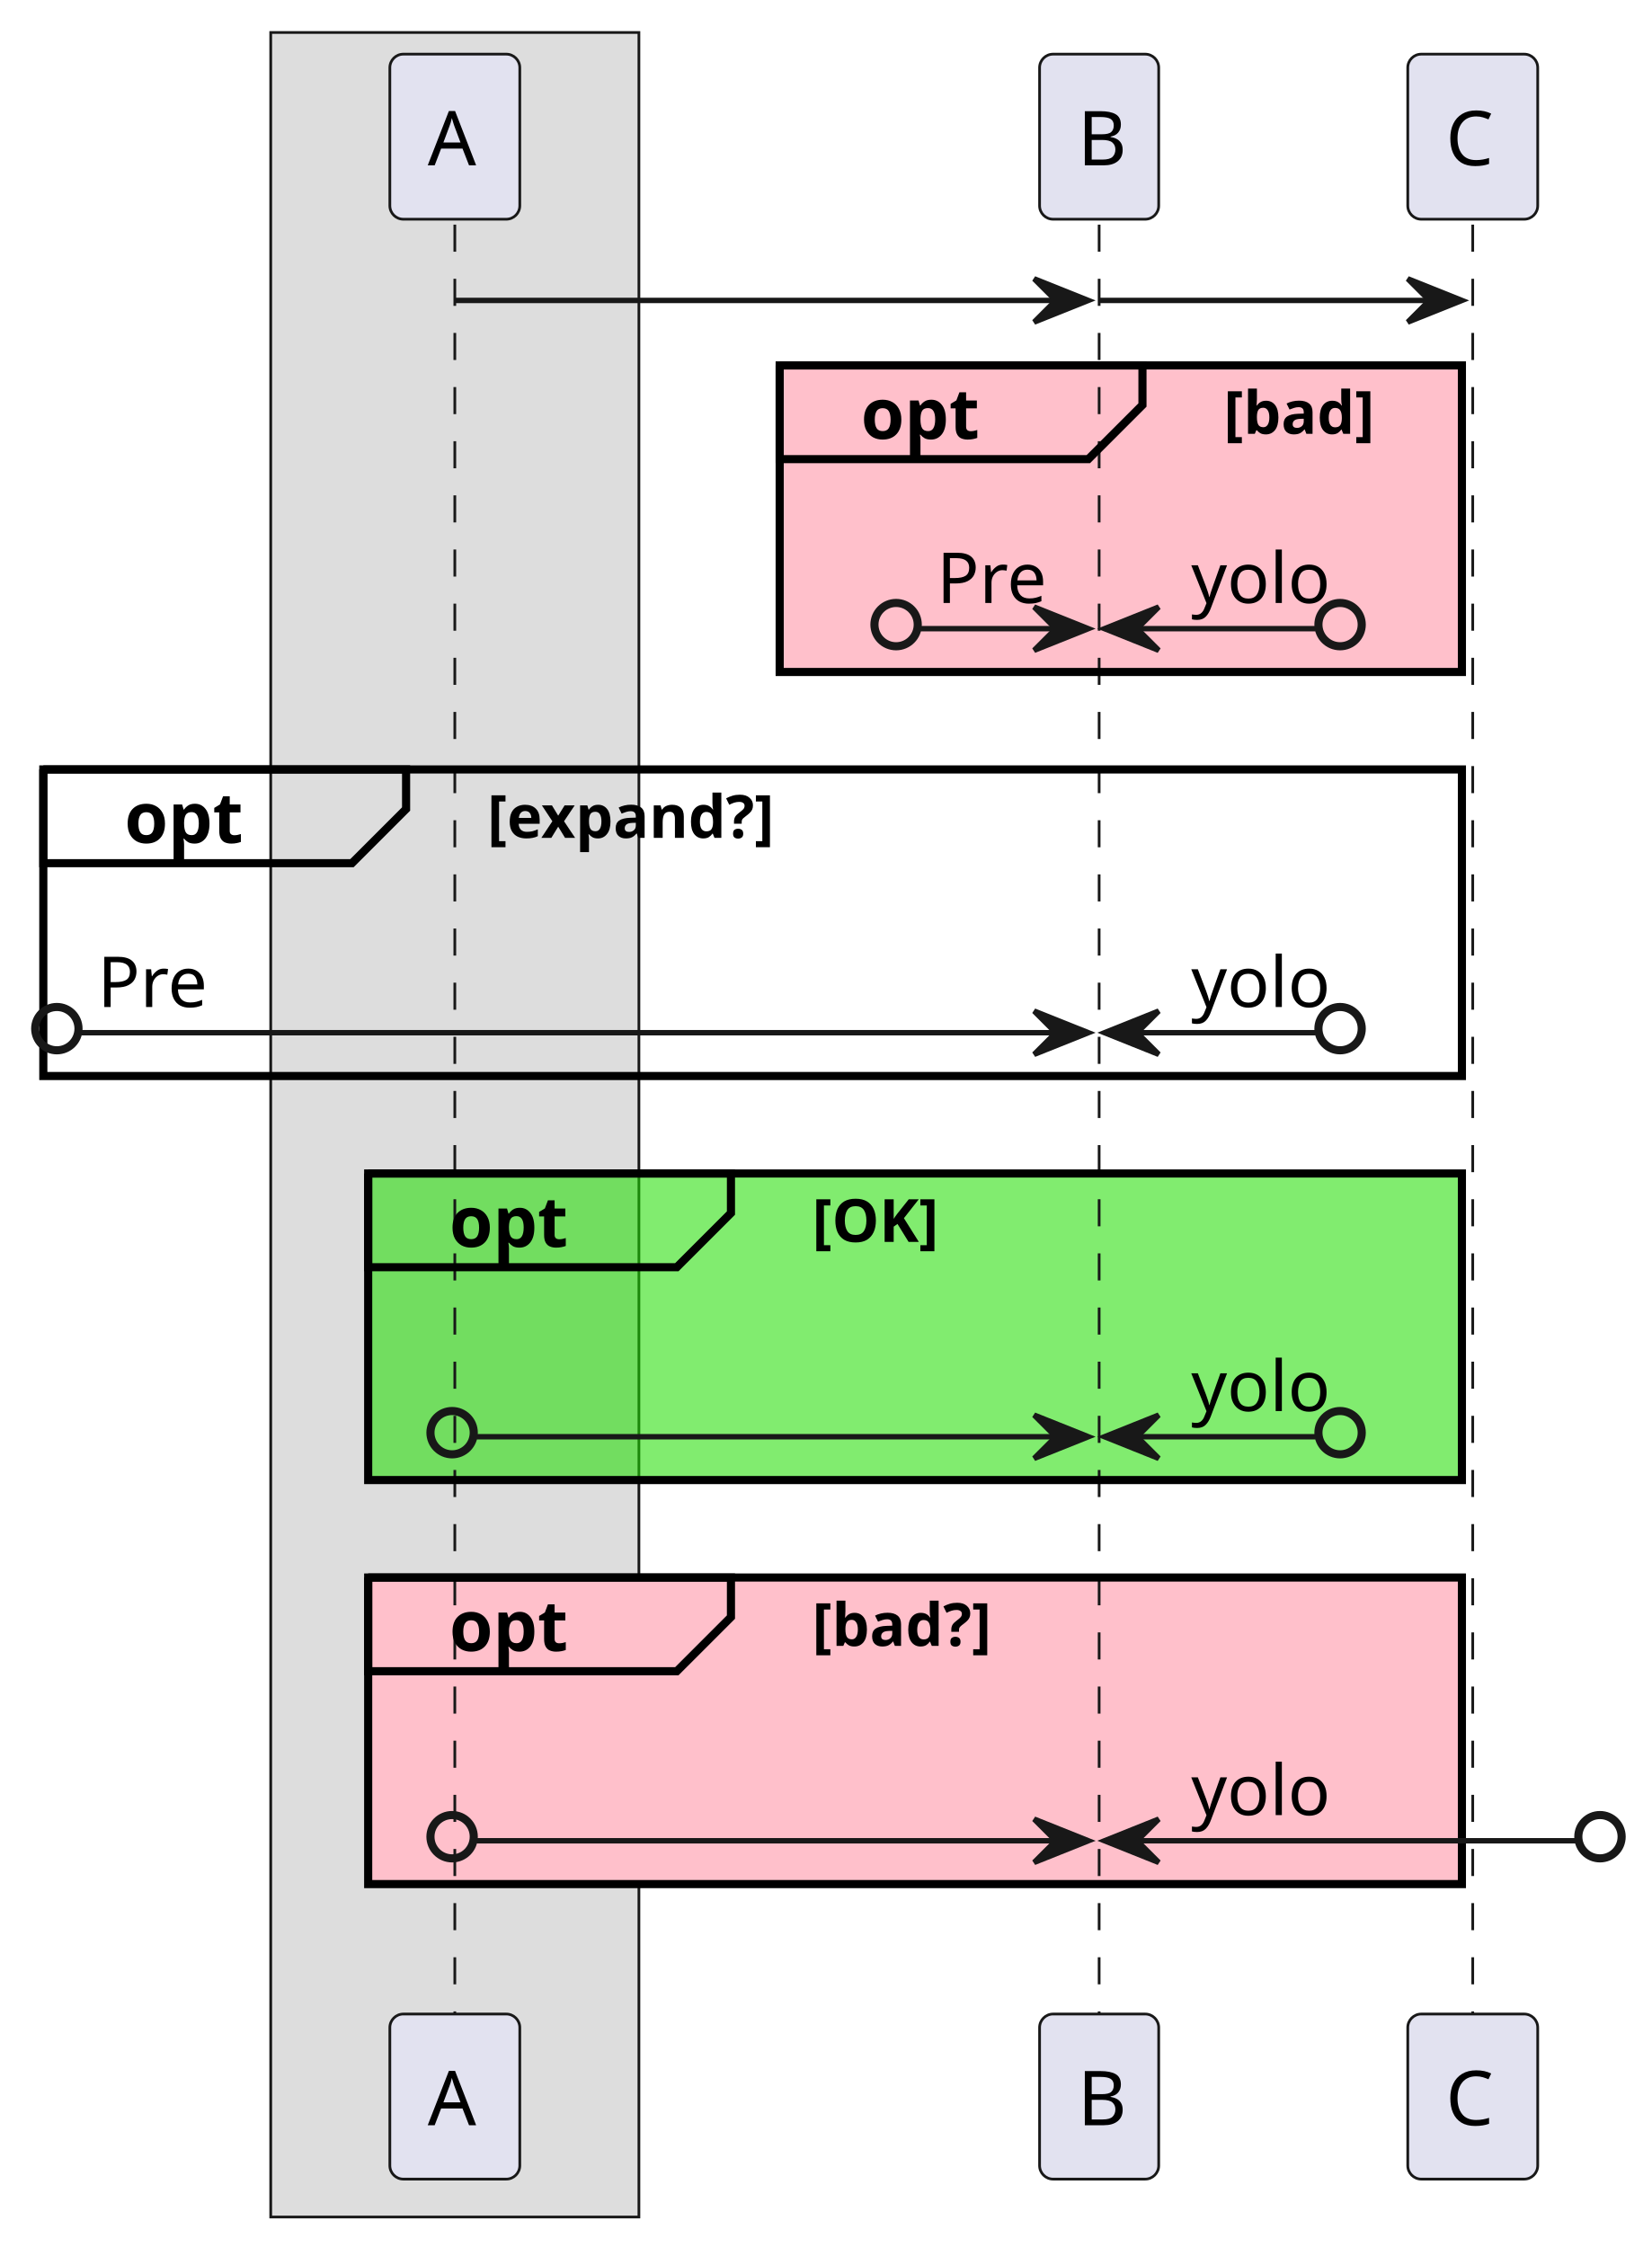
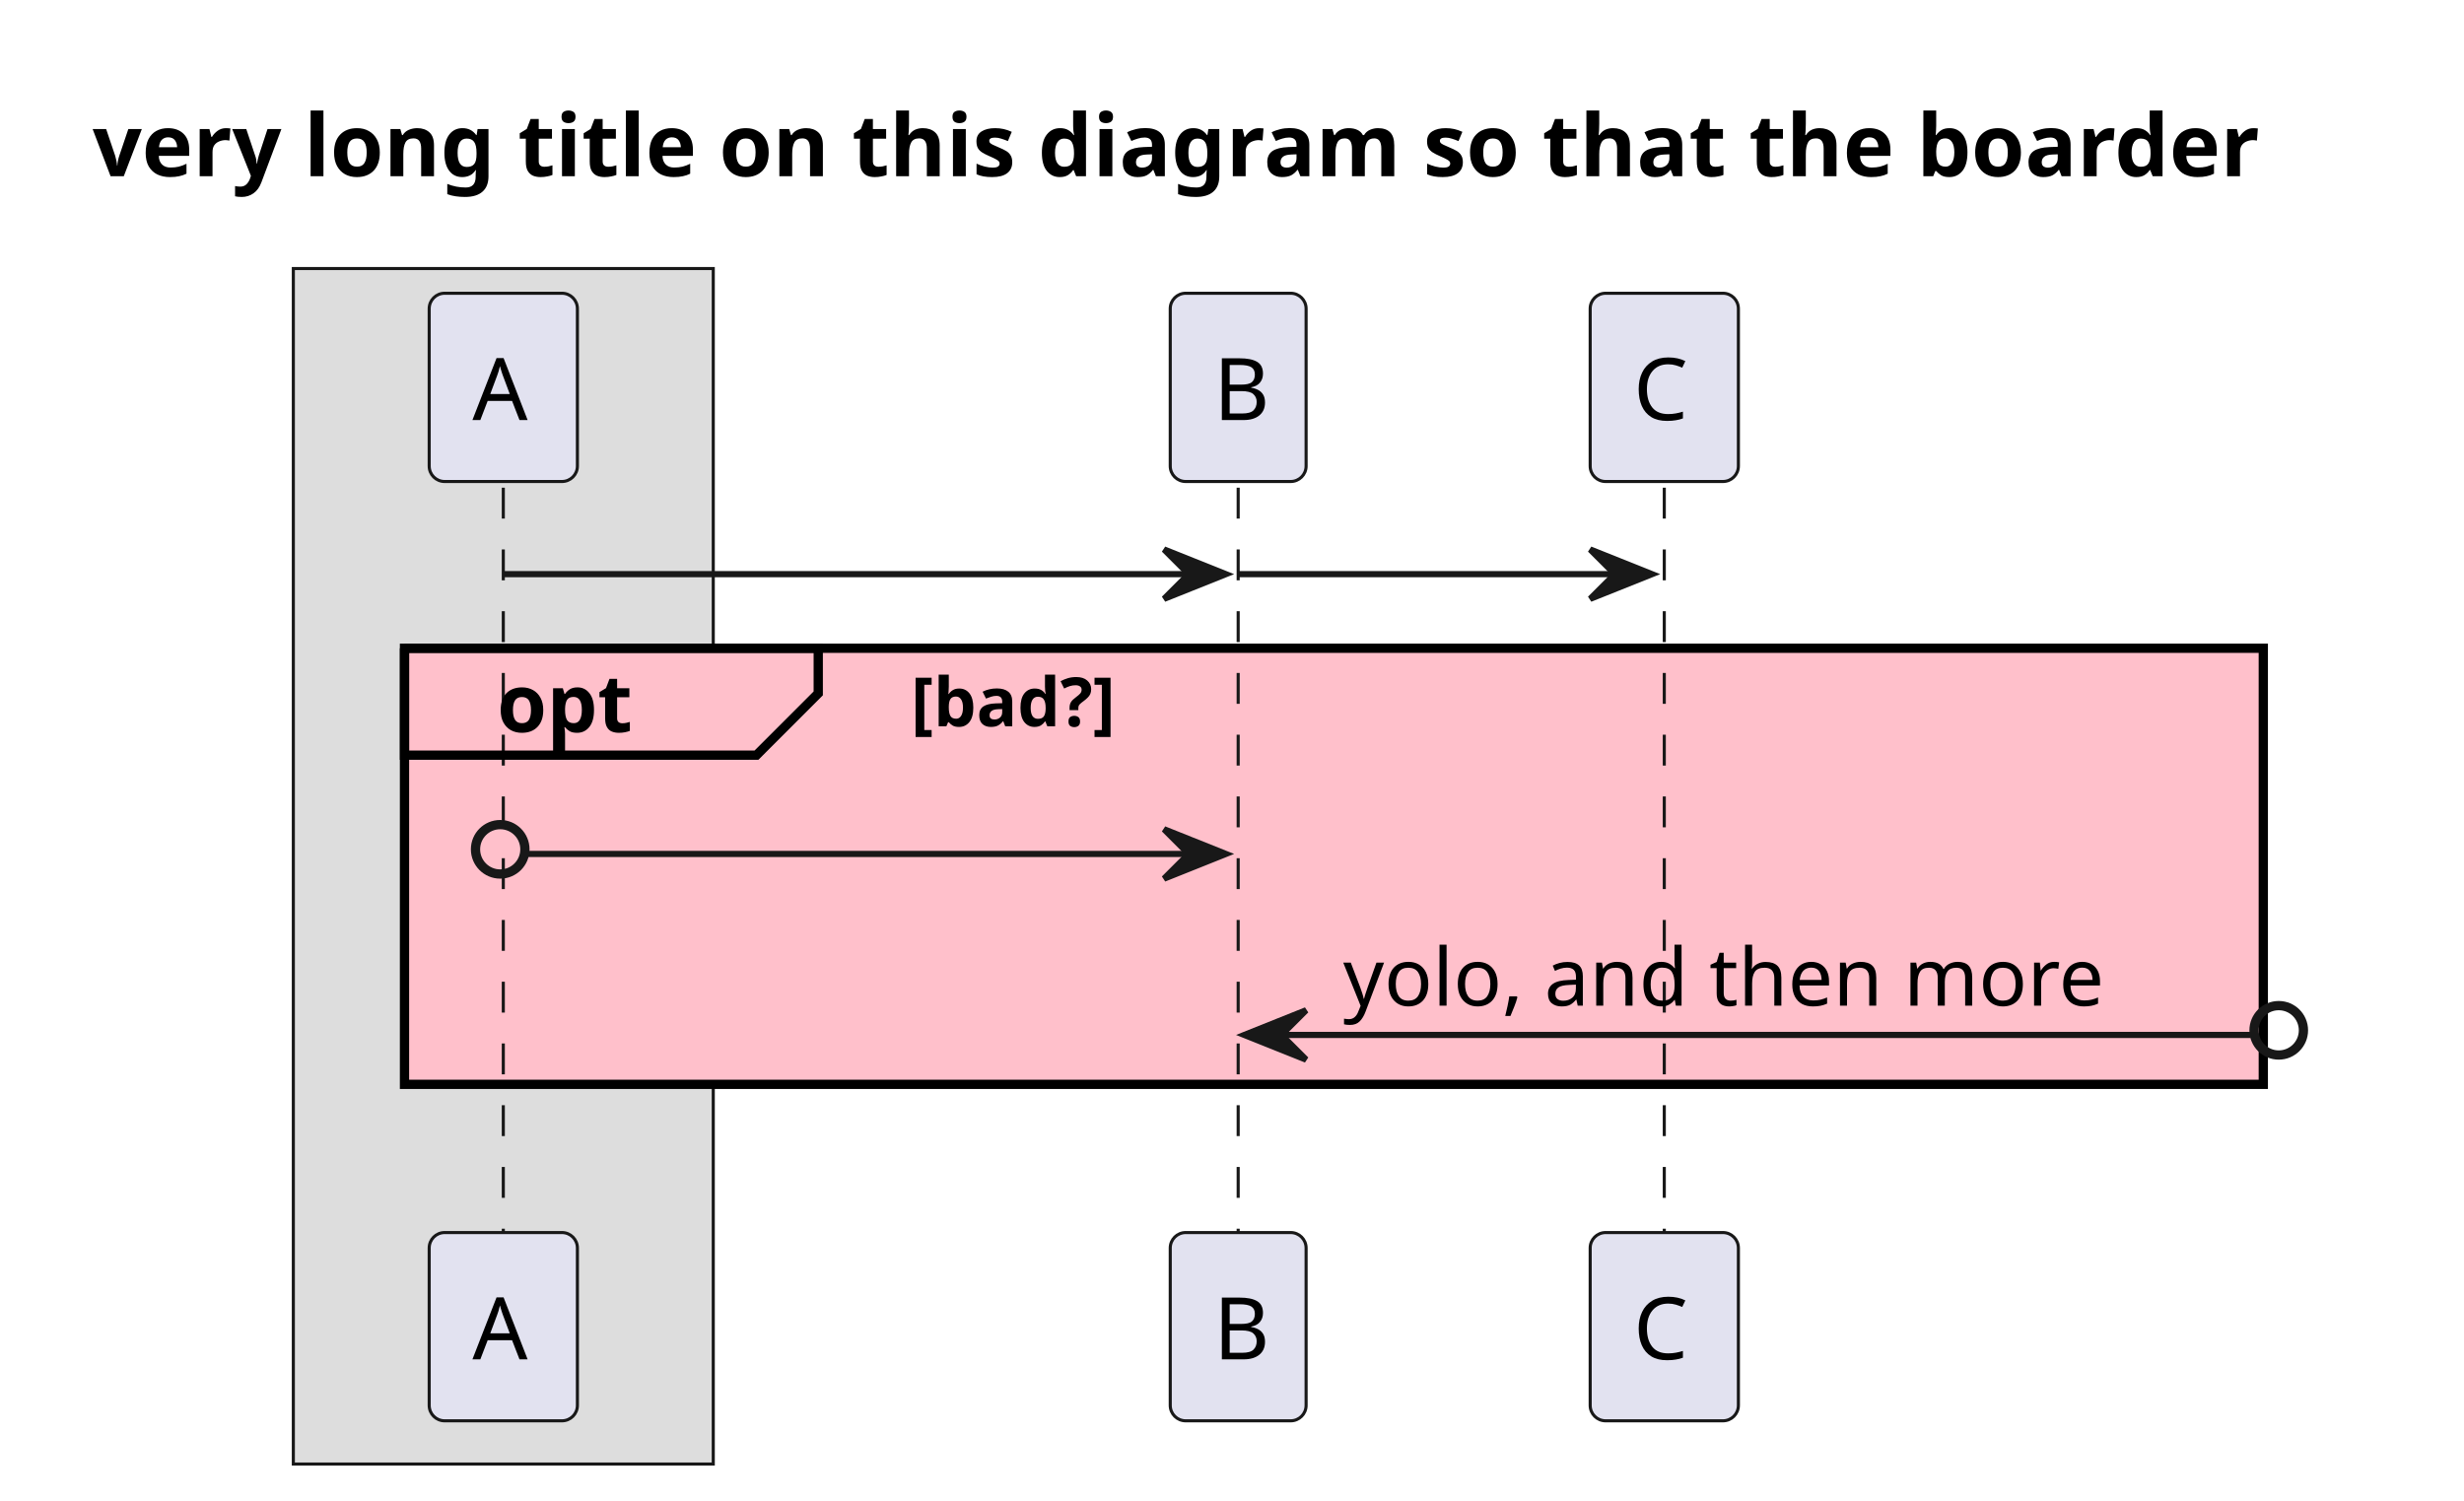
- <svg xmlns="http://www.w3.org/2000/svg" contentStyleType="text/css" height="415px" preserveAspectRatio="none" style="width:305px;height:415px;background:#FFFFFF;" version="1.1" viewBox="0 0 305 415" width="305px" zoomAndPan="magnify">
+ <svg xmlns="http://www.w3.org/2000/svg" contentStyleType="text/css" height="243px" preserveAspectRatio="none" style="width:399px;height:243px;background:#FFFFFF;" version="1.1" viewBox="0 0 399 243" width="399px" zoomAndPan="magnify">
  <defs />
  <g>
-     <rect fill="#DDDDDD" height="403.461" style="stroke:#181818;stroke-width:0.5;" width="68" x="50" y="6" />
-     <rect fill="#FFC0CB" height="56.621" style="stroke:#FFC0CB;stroke-width:1.0;" width="126" x="144" y="67.488" />
-     <rect fill="#20DD00" fill-opacity="0.565" height="56.621" style="stroke:#20DD0090;stroke-width:1.0;" width="202" x="68" y="216.731" />
-     <rect fill="#FFC0CB" height="56.621" style="stroke:#FFC0CB;stroke-width:1.0;" width="202" x="68" y="291.352" />
-     <line style="stroke:#181818;stroke-width:0.5;stroke-dasharray:5.0,5.0;" x1="84" x2="84" y1="41.488" y2="371.973" />
-     <line style="stroke:#181818;stroke-width:0.5;stroke-dasharray:5.0,5.0;" x1="203" x2="203" y1="41.488" y2="371.973" />
-     <line style="stroke:#181818;stroke-width:0.5;stroke-dasharray:5.0,5.0;" x1="272" x2="272" y1="41.488" y2="371.973" />
-     <rect fill="#E2E2F0" height="30.488" rx="2.5" ry="2.5" style="stroke:#181818;stroke-width:0.5;" width="24" x="72" y="10" />
-     <text fill="#000000" font-family="sans-serif" font-size="14" lengthAdjust="spacing" textLength="10" x="79" y="30.535">A</text>
-     <rect fill="#E2E2F0" height="30.488" rx="2.5" ry="2.5" style="stroke:#181818;stroke-width:0.5;" width="22" x="192" y="10" />
-     <text fill="#000000" font-family="sans-serif" font-size="14" lengthAdjust="spacing" textLength="8" x="199" y="30.535">B</text>
-     <rect fill="#E2E2F0" height="30.488" rx="2.5" ry="2.5" style="stroke:#181818;stroke-width:0.5;" width="24" x="260" y="10" />
-     <text fill="#000000" font-family="sans-serif" font-size="14" lengthAdjust="spacing" textLength="10" x="267" y="30.535">C</text>
-     <rect fill="#E2E2F0" height="30.488" rx="2.5" ry="2.5" style="stroke:#181818;stroke-width:0.5;" width="24" x="72" y="371.973" />
-     <text fill="#000000" font-family="sans-serif" font-size="14" lengthAdjust="spacing" textLength="10" x="79" y="392.508">A</text>
-     <rect fill="#E2E2F0" height="30.488" rx="2.5" ry="2.5" style="stroke:#181818;stroke-width:0.5;" width="22" x="192" y="371.973" />
-     <text fill="#000000" font-family="sans-serif" font-size="14" lengthAdjust="spacing" textLength="8" x="199" y="392.508">B</text>
-     <rect fill="#E2E2F0" height="30.488" rx="2.5" ry="2.5" style="stroke:#181818;stroke-width:0.5;" width="24" x="260" y="371.973" />
-     <text fill="#000000" font-family="sans-serif" font-size="14" lengthAdjust="spacing" textLength="10" x="267" y="392.508">C</text>
-     <polygon fill="#181818" points="191,51.488,201,55.488,191,59.488,195,55.488" style="stroke:#181818;stroke-width:1.0;" />
-     <line style="stroke:#181818;stroke-width:1.0;" x1="84" x2="197" y1="55.488" y2="55.488" />
-     <polygon fill="#181818" points="260,51.488,270,55.488,260,59.488,264,55.488" style="stroke:#181818;stroke-width:1.0;" />
-     <line style="stroke:#181818;stroke-width:1.0;" x1="203" x2="266" y1="55.488" y2="55.488" />
-     <path d="M144,67.488 L211,67.488 L211,74.799 L201,84.799 L144,84.799 L144,67.488 " fill="none" style="stroke:#000000;stroke-width:1.5;" />
-     <rect fill="none" height="56.621" style="stroke:#000000;stroke-width:1.5;" width="126" x="144" y="67.488" />
-     <text fill="#000000" font-family="sans-serif" font-size="13" font-weight="bold" lengthAdjust="spacing" textLength="22" x="159" y="81.057">opt</text>
-     <text fill="#000000" font-family="sans-serif" font-size="11" font-weight="bold" lengthAdjust="spacing" textLength="28" x="226" y="80.123">[bad]</text>
-     <ellipse cx="165.5" cy="115.359" fill="none" rx="4" ry="4" style="stroke:#181818;stroke-width:1.5;" />
-     <polygon fill="#181818" points="191,112.109,201,116.109,191,120.109,195,116.109" style="stroke:#181818;stroke-width:1.0;" />
-     <line style="stroke:#181818;stroke-width:1.0;" x1="170" x2="197" y1="116.109" y2="116.109" />
-     <text fill="#000000" font-family="sans-serif" font-size="13" lengthAdjust="spacing" textLength="19" x="173" y="111.367">Pre</text>
-     <polygon fill="#181818" points="214,112.109,204,116.109,214,120.109,210,116.109" style="stroke:#181818;stroke-width:1.0;" />
-     <ellipse cx="247.5" cy="115.359" fill="none" rx="4" ry="4" style="stroke:#181818;stroke-width:1.5;" />
-     <line style="stroke:#181818;stroke-width:1.0;" x1="208" x2="243" y1="116.109" y2="116.109" />
-     <text fill="#000000" font-family="sans-serif" font-size="13" lengthAdjust="spacing" textLength="27" x="220" y="111.367">yolo</text>
-     <path d="M8,142.109 L75,142.109 L75,149.42 L65,159.42 L8,159.42 L8,142.109 " fill="none" style="stroke:#000000;stroke-width:1.5;" />
-     <rect fill="none" height="56.621" style="stroke:#000000;stroke-width:1.5;" width="262" x="8" y="142.109" />
-     <text fill="#000000" font-family="sans-serif" font-size="13" font-weight="bold" lengthAdjust="spacing" textLength="22" x="23" y="155.678">opt</text>
-     <text fill="#000000" font-family="sans-serif" font-size="11" font-weight="bold" lengthAdjust="spacing" textLength="52" x="90" y="154.744">[expand?]</text>
-     <ellipse cx="10.5" cy="189.981" fill="none" rx="4" ry="4" style="stroke:#181818;stroke-width:1.5;" />
-     <polygon fill="#181818" points="191,186.731,201,190.731,191,194.731,195,190.731" style="stroke:#181818;stroke-width:1.0;" />
-     <line style="stroke:#181818;stroke-width:1.0;" x1="15" x2="197" y1="190.731" y2="190.731" />
-     <text fill="#000000" font-family="sans-serif" font-size="13" lengthAdjust="spacing" textLength="19" x="18" y="185.988">Pre</text>
-     <polygon fill="#181818" points="214,186.731,204,190.731,214,194.731,210,190.731" style="stroke:#181818;stroke-width:1.0;" />
-     <ellipse cx="247.5" cy="189.981" fill="none" rx="4" ry="4" style="stroke:#181818;stroke-width:1.5;" />
-     <line style="stroke:#181818;stroke-width:1.0;" x1="208" x2="243" y1="190.731" y2="190.731" />
-     <text fill="#000000" font-family="sans-serif" font-size="13" lengthAdjust="spacing" textLength="27" x="220" y="185.988">yolo</text>
-     <path d="M68,216.731 L135,216.731 L135,224.041 L125,234.041 L68,234.041 L68,216.731 " fill="none" style="stroke:#000000;stroke-width:1.5;" />
-     <rect fill="none" height="56.621" style="stroke:#000000;stroke-width:1.5;" width="202" x="68" y="216.731" />
-     <text fill="#000000" font-family="sans-serif" font-size="13" font-weight="bold" lengthAdjust="spacing" textLength="22" x="83" y="230.299">opt</text>
-     <text fill="#000000" font-family="sans-serif" font-size="11" font-weight="bold" lengthAdjust="spacing" textLength="25" x="150" y="229.365">[OK]</text>
-     <ellipse cx="83.5" cy="264.602" fill="none" rx="4" ry="4" style="stroke:#181818;stroke-width:1.5;" />
-     <polygon fill="#181818" points="191,261.352,201,265.352,191,269.352,195,265.352" style="stroke:#181818;stroke-width:1.0;" />
-     <line style="stroke:#181818;stroke-width:1.0;" x1="88" x2="197" y1="265.352" y2="265.352" />
-     <polygon fill="#181818" points="214,261.352,204,265.352,214,269.352,210,265.352" style="stroke:#181818;stroke-width:1.0;" />
-     <ellipse cx="247.5" cy="264.602" fill="none" rx="4" ry="4" style="stroke:#181818;stroke-width:1.5;" />
-     <line style="stroke:#181818;stroke-width:1.0;" x1="208" x2="243" y1="265.352" y2="265.352" />
-     <text fill="#000000" font-family="sans-serif" font-size="13" lengthAdjust="spacing" textLength="27" x="220" y="260.609">yolo</text>
-     <path d="M68,291.352 L135,291.352 L135,298.662 L125,308.662 L68,308.662 L68,291.352 " fill="none" style="stroke:#000000;stroke-width:1.5;" />
-     <rect fill="none" height="56.621" style="stroke:#000000;stroke-width:1.5;" width="202" x="68" y="291.352" />
-     <text fill="#000000" font-family="sans-serif" font-size="13" font-weight="bold" lengthAdjust="spacing" textLength="22" x="83" y="304.92">opt</text>
-     <text fill="#000000" font-family="sans-serif" font-size="11" font-weight="bold" lengthAdjust="spacing" textLength="33" x="150" y="303.986">[bad?]</text>
-     <ellipse cx="83.5" cy="339.223" fill="none" rx="4" ry="4" style="stroke:#181818;stroke-width:1.5;" />
-     <polygon fill="#181818" points="191,335.973,201,339.973,191,343.973,195,339.973" style="stroke:#181818;stroke-width:1.0;" />
-     <line style="stroke:#181818;stroke-width:1.0;" x1="88" x2="197" y1="339.973" y2="339.973" />
-     <polygon fill="#181818" points="214,335.973,204,339.973,214,343.973,210,339.973" style="stroke:#181818;stroke-width:1.0;" />
-     <ellipse cx="295.5" cy="339.223" fill="none" rx="4" ry="4" style="stroke:#181818;stroke-width:1.5;" />
-     <line style="stroke:#181818;stroke-width:1.0;" x1="208" x2="291" y1="339.973" y2="339.973" />
-     <text fill="#000000" font-family="sans-serif" font-size="13" lengthAdjust="spacing" textLength="27" x="220" y="335.231">yolo</text>
+     <rect fill="#DDDDDD" height="193.598" style="stroke:#181818;stroke-width:0.5;" width="68" x="47.5" y="43.488" />
+     <text fill="#000000" font-family="sans-serif" font-size="14" font-weight="bold" lengthAdjust="spacing" textLength="366" x="15" y="28.535">very long title on this diagram so that the boarder</text>
+     <rect fill="#FFC0CB" height="70.621" style="stroke:#FFC0CB;stroke-width:1.0;" width="301" x="65.5" y="104.977" />
+     <line style="stroke:#181818;stroke-width:0.5;stroke-dasharray:5.0,5.0;" x1="81.5" x2="81.5" y1="78.977" y2="199.598" />
+     <line style="stroke:#181818;stroke-width:0.5;stroke-dasharray:5.0,5.0;" x1="200.5" x2="200.5" y1="78.977" y2="199.598" />
+     <line style="stroke:#181818;stroke-width:0.5;stroke-dasharray:5.0,5.0;" x1="269.5" x2="269.5" y1="78.977" y2="199.598" />
+     <rect fill="#E2E2F0" height="30.488" rx="2.5" ry="2.5" style="stroke:#181818;stroke-width:0.5;" width="24" x="69.5" y="47.488" />
+     <text fill="#000000" font-family="sans-serif" font-size="14" lengthAdjust="spacing" textLength="10" x="76.5" y="68.023">A</text>
+     <rect fill="#E2E2F0" height="30.488" rx="2.5" ry="2.5" style="stroke:#181818;stroke-width:0.5;" width="22" x="189.5" y="47.488" />
+     <text fill="#000000" font-family="sans-serif" font-size="14" lengthAdjust="spacing" textLength="8" x="196.5" y="68.023">B</text>
+     <rect fill="#E2E2F0" height="30.488" rx="2.5" ry="2.5" style="stroke:#181818;stroke-width:0.5;" width="24" x="257.5" y="47.488" />
+     <text fill="#000000" font-family="sans-serif" font-size="14" lengthAdjust="spacing" textLength="10" x="264.5" y="68.023">C</text>
+     <rect fill="#E2E2F0" height="30.488" rx="2.5" ry="2.5" style="stroke:#181818;stroke-width:0.5;" width="24" x="69.5" y="199.598" />
+     <text fill="#000000" font-family="sans-serif" font-size="14" lengthAdjust="spacing" textLength="10" x="76.5" y="220.133">A</text>
+     <rect fill="#E2E2F0" height="30.488" rx="2.5" ry="2.5" style="stroke:#181818;stroke-width:0.5;" width="22" x="189.5" y="199.598" />
+     <text fill="#000000" font-family="sans-serif" font-size="14" lengthAdjust="spacing" textLength="8" x="196.5" y="220.133">B</text>
+     <rect fill="#E2E2F0" height="30.488" rx="2.5" ry="2.5" style="stroke:#181818;stroke-width:0.5;" width="24" x="257.5" y="199.598" />
+     <text fill="#000000" font-family="sans-serif" font-size="14" lengthAdjust="spacing" textLength="10" x="264.5" y="220.133">C</text>
+     <polygon fill="#181818" points="188.5,88.977,198.5,92.977,188.5,96.977,192.5,92.977" style="stroke:#181818;stroke-width:1.0;" />
+     <line style="stroke:#181818;stroke-width:1.0;" x1="81.5" x2="194.5" y1="92.977" y2="92.977" />
+     <polygon fill="#181818" points="257.5,88.977,267.5,92.977,257.5,96.977,261.5,92.977" style="stroke:#181818;stroke-width:1.0;" />
+     <line style="stroke:#181818;stroke-width:1.0;" x1="200.5" x2="263.5" y1="92.977" y2="92.977" />
+     <path d="M65.5,104.977 L132.5,104.977 L132.5,112.287 L122.5,122.287 L65.5,122.287 L65.5,104.977 " fill="none" style="stroke:#000000;stroke-width:1.5;" />
+     <rect fill="none" height="70.621" style="stroke:#000000;stroke-width:1.5;" width="301" x="65.5" y="104.977" />
+     <text fill="#000000" font-family="sans-serif" font-size="13" font-weight="bold" lengthAdjust="spacing" textLength="22" x="80.5" y="118.545">opt</text>
+     <text fill="#000000" font-family="sans-serif" font-size="11" font-weight="bold" lengthAdjust="spacing" textLength="33" x="147.5" y="117.611">[bad?]</text>
+     <ellipse cx="81" cy="137.537" fill="none" rx="4" ry="4" style="stroke:#181818;stroke-width:1.5;" />
+     <polygon fill="#181818" points="188.5,134.287,198.5,138.287,188.5,142.287,192.5,138.287" style="stroke:#181818;stroke-width:1.0;" />
+     <line style="stroke:#181818;stroke-width:1.0;" x1="85.5" x2="194.5" y1="138.287" y2="138.287" />
+     <polygon fill="#181818" points="211.5,163.598,201.5,167.598,211.5,171.598,207.5,167.598" style="stroke:#181818;stroke-width:1.0;" />
+     <ellipse cx="369" cy="166.848" fill="none" rx="4" ry="4" style="stroke:#181818;stroke-width:1.5;" />
+     <line style="stroke:#181818;stroke-width:1.0;" x1="205.5" x2="364.5" y1="167.598" y2="167.598" />
+     <text fill="#000000" font-family="sans-serif" font-size="13" lengthAdjust="spacing" textLength="126" x="217.5" y="162.856">yolo, and then more</text>
  </g>
</svg>
